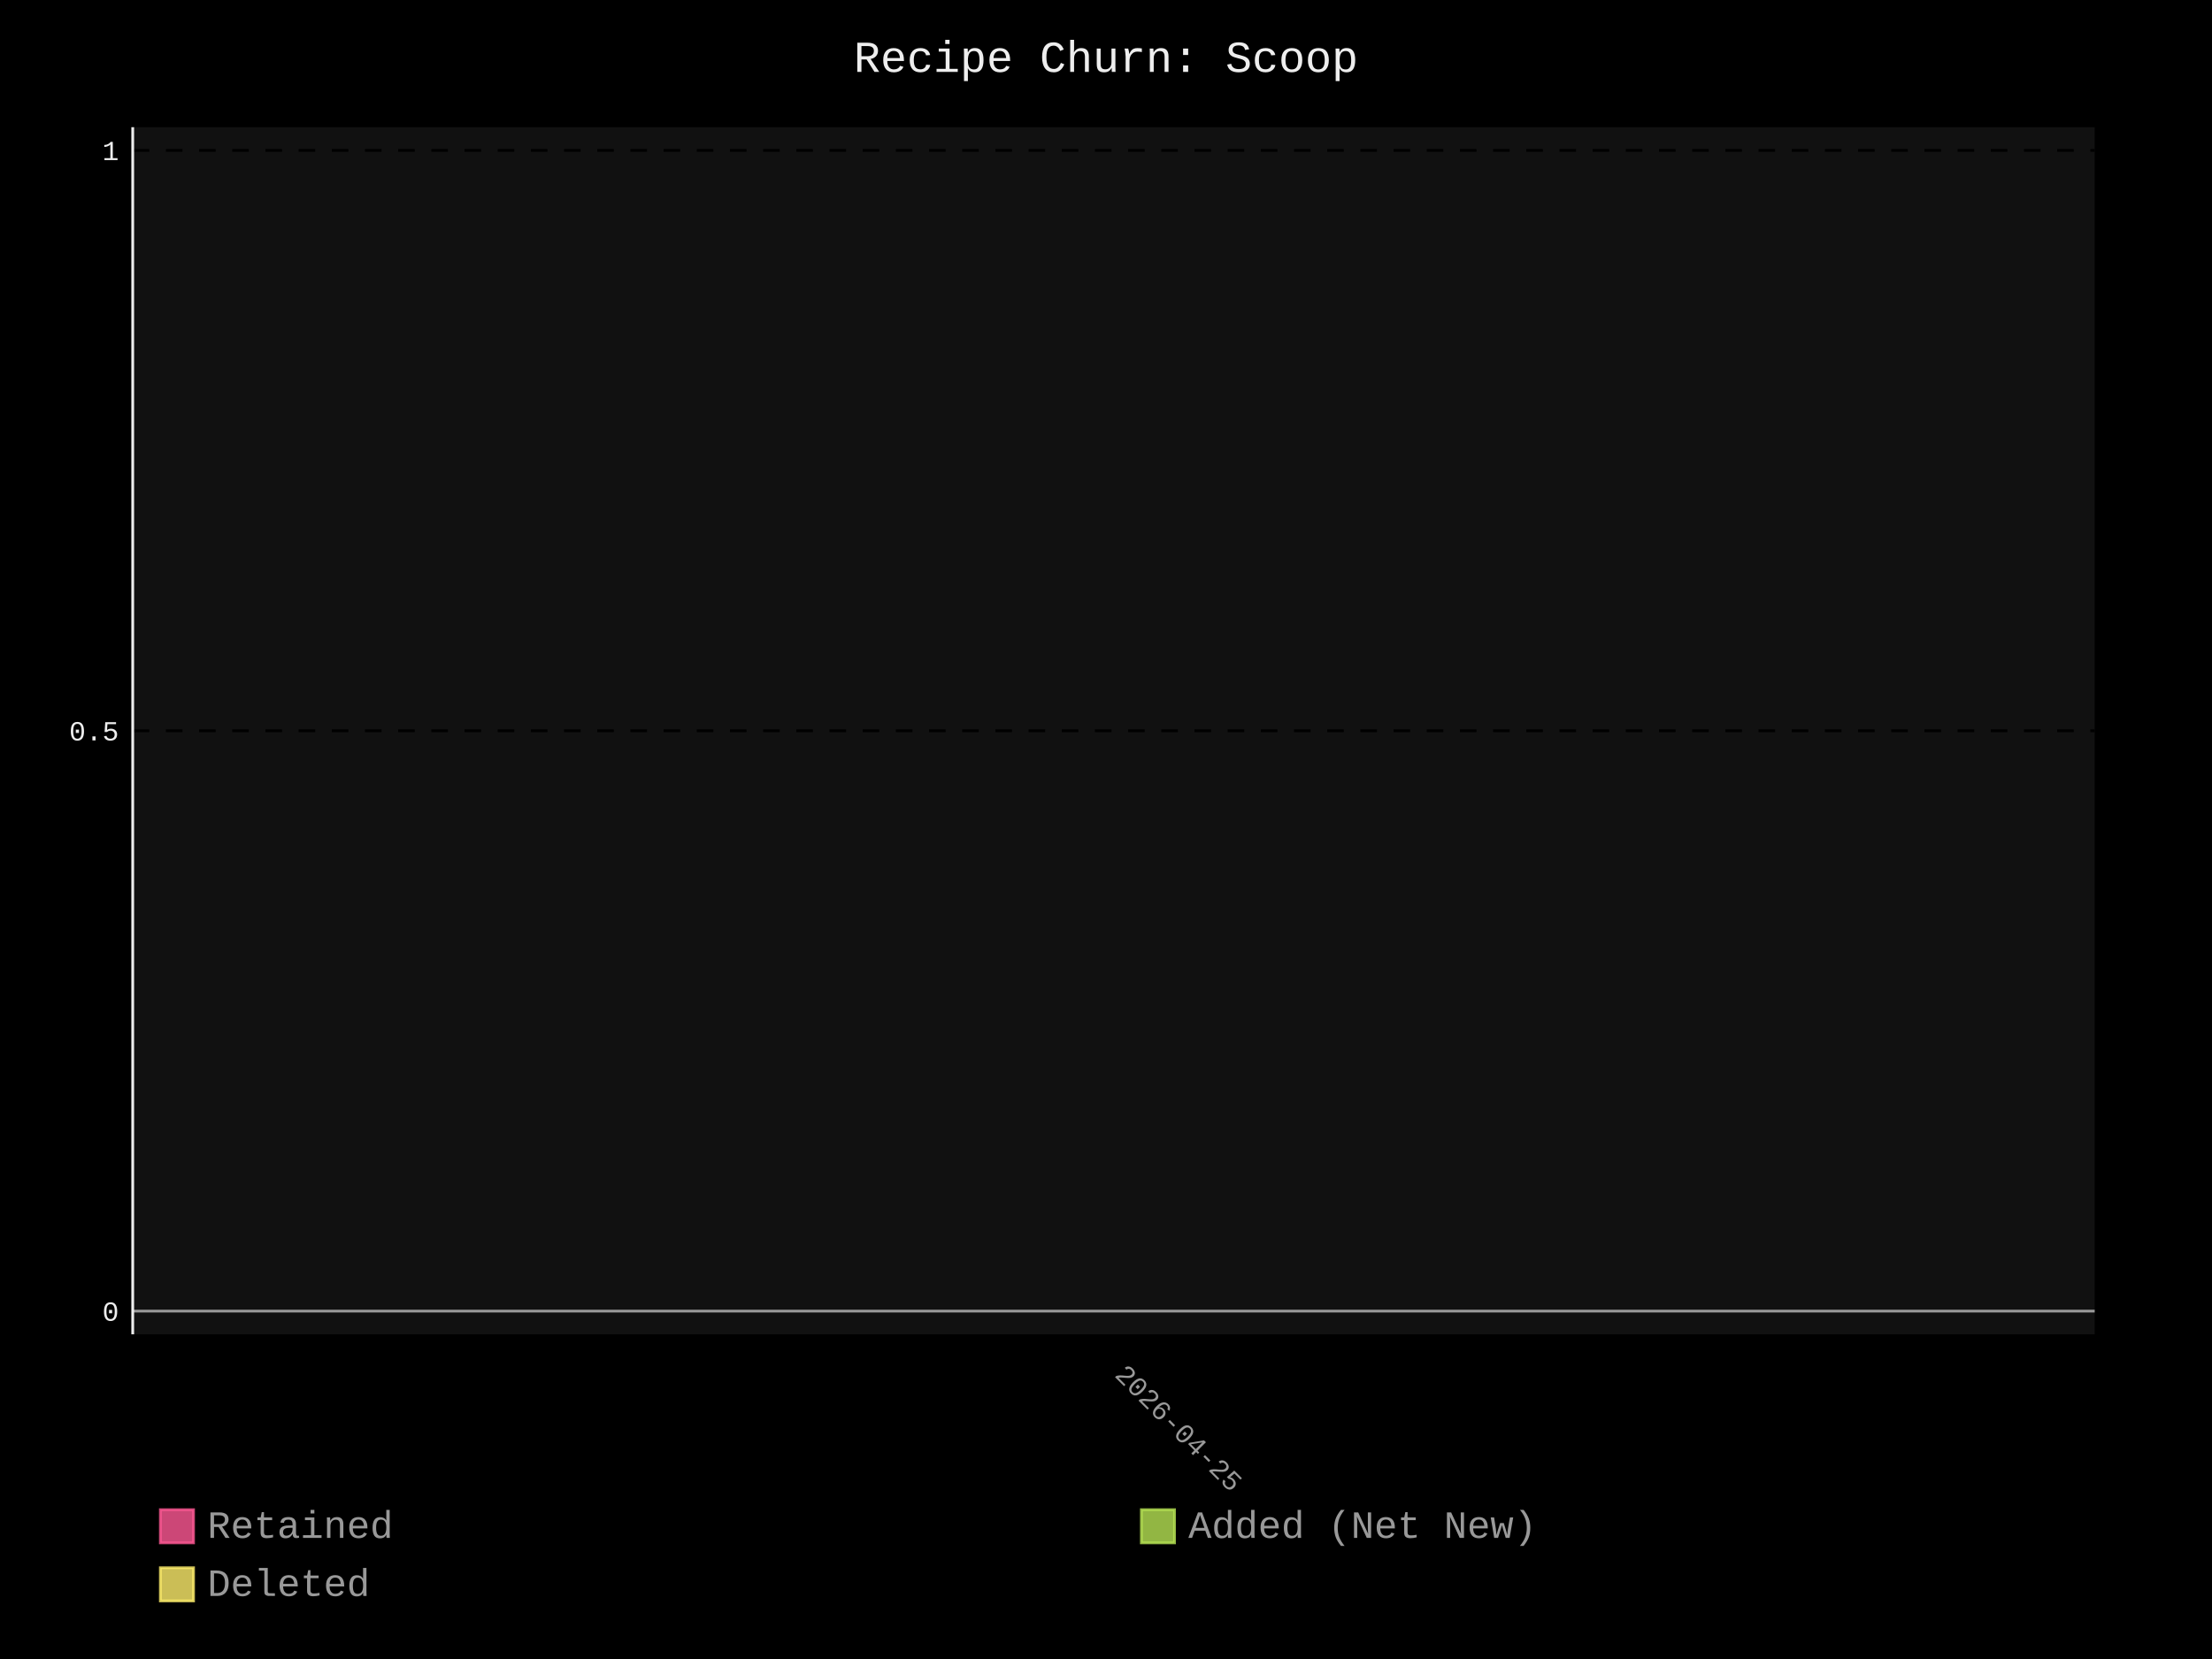
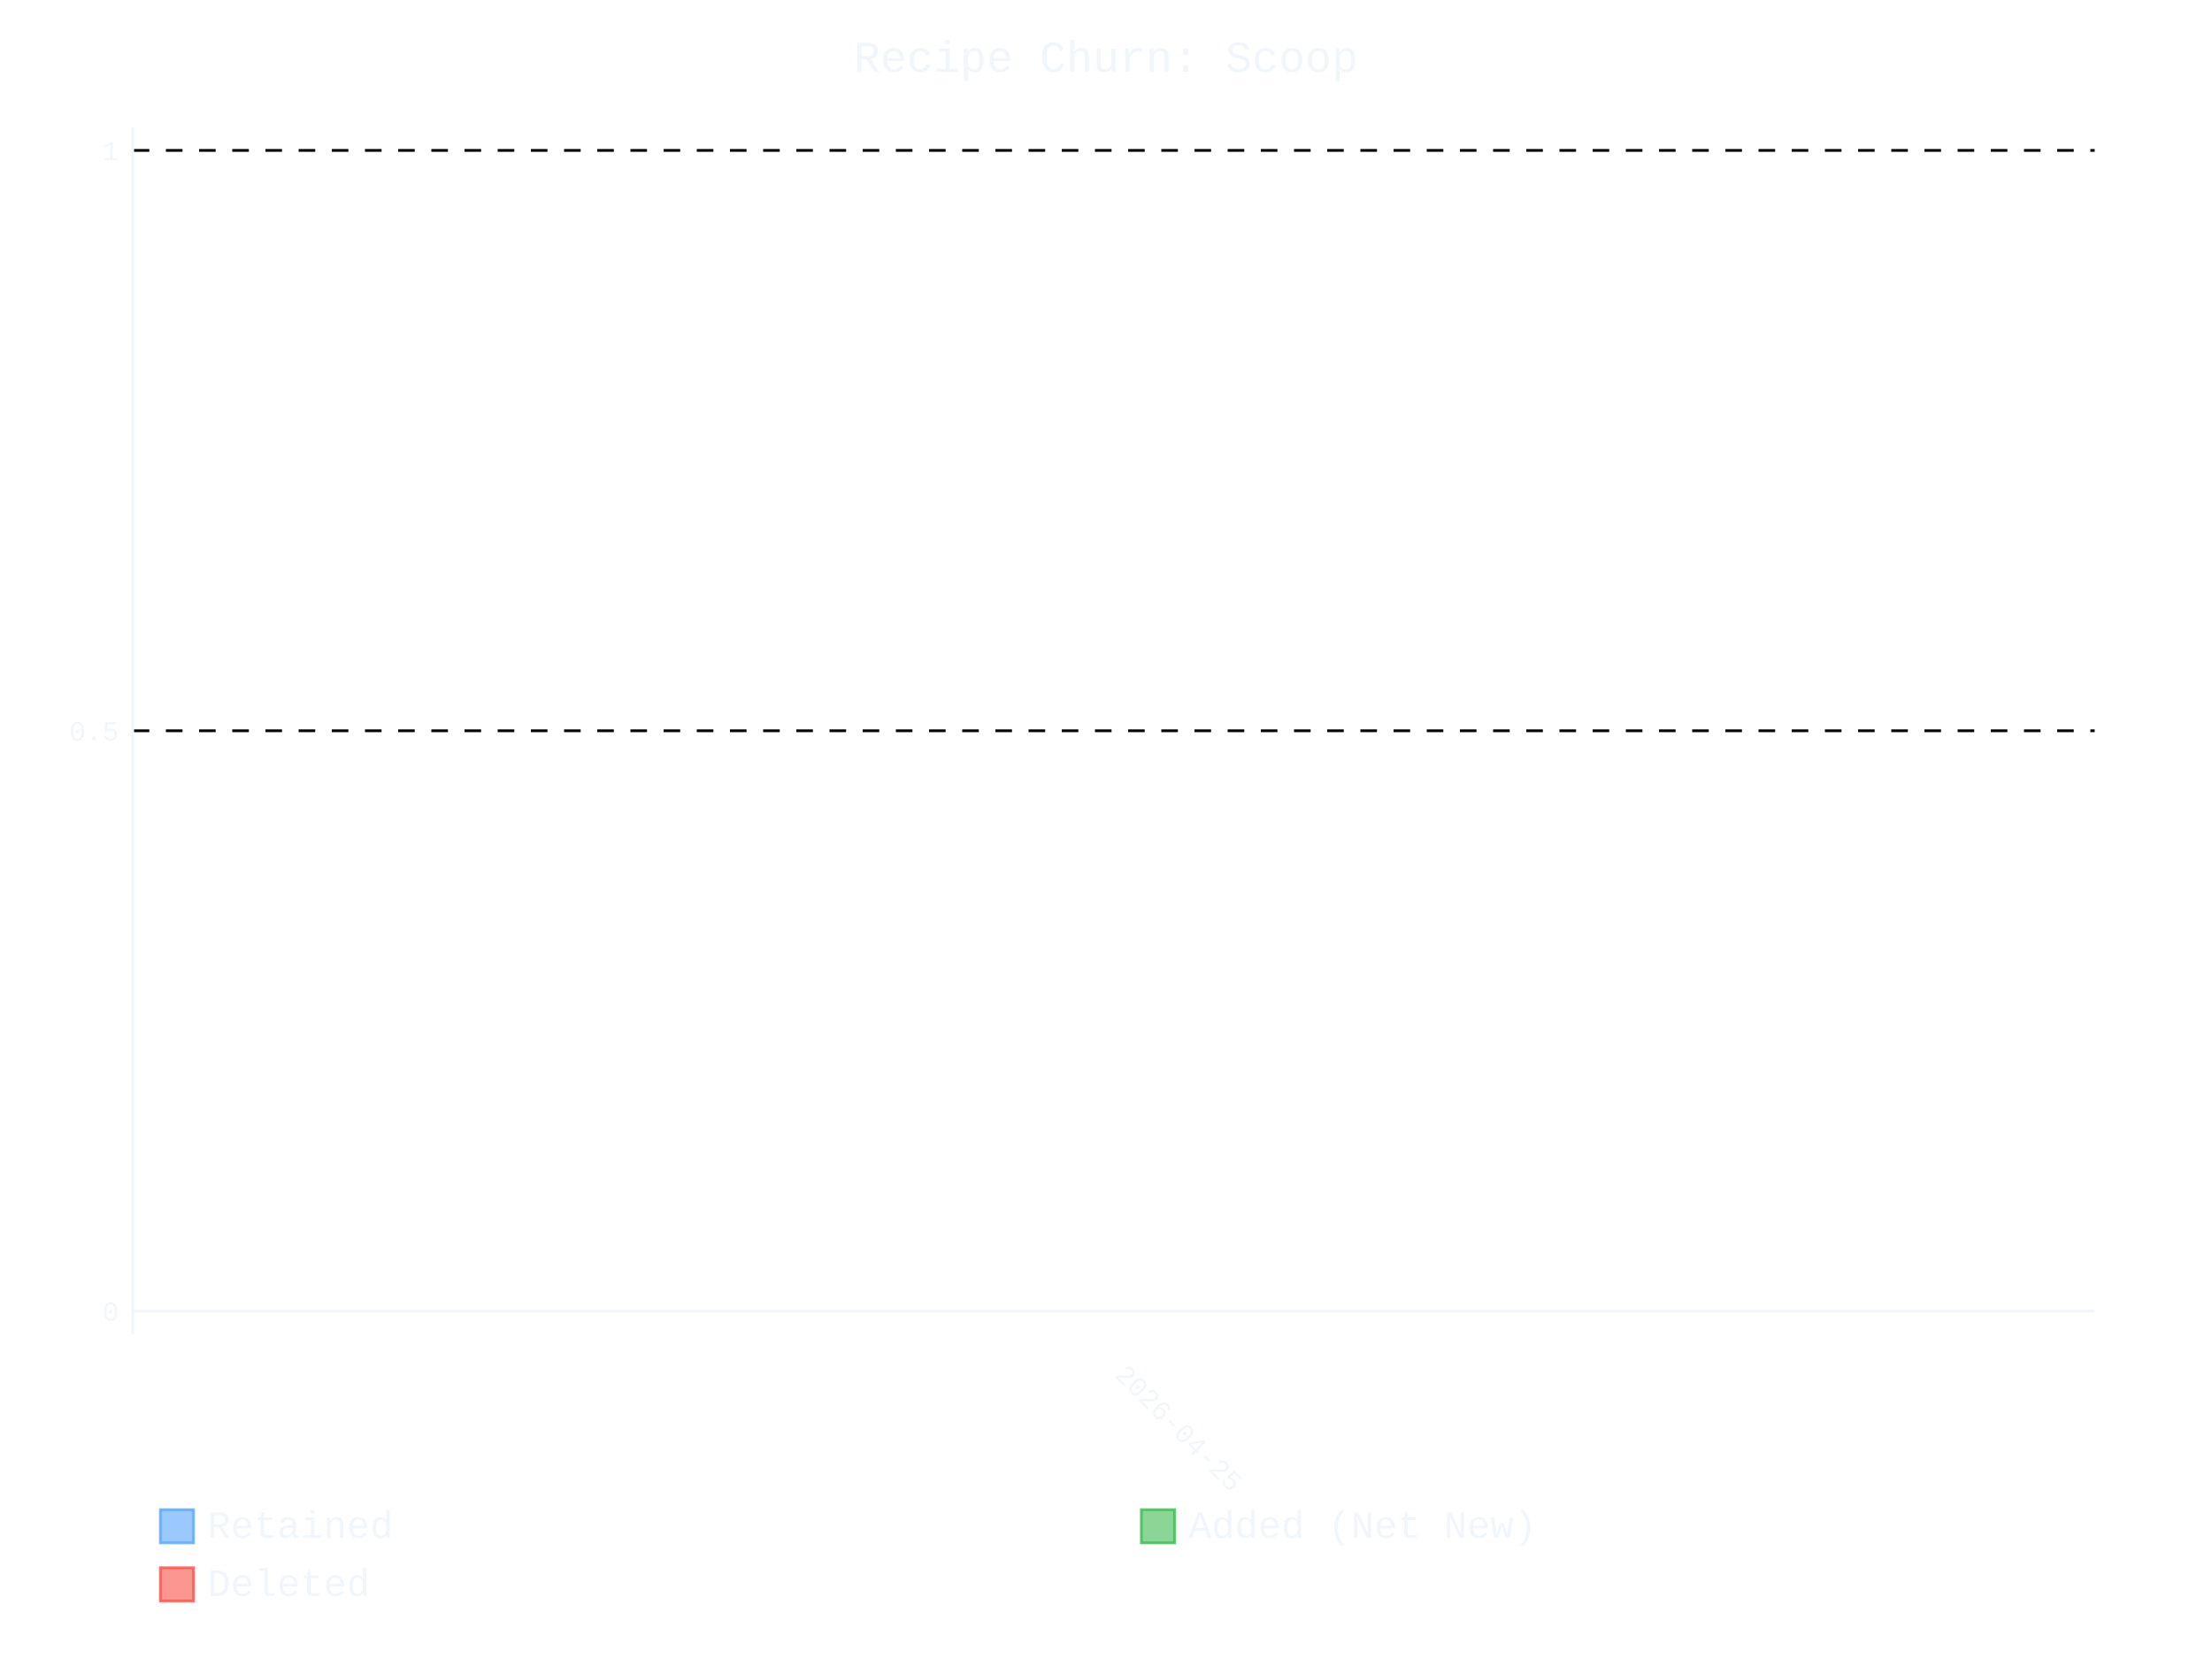
- <svg xmlns="http://www.w3.org/2000/svg" id="chart-ffbc6f8e-791d-4533-8cbf-7e94ed91a16d" class="pygal-chart" viewBox="0 0 800 600">
+ <svg xmlns="http://www.w3.org/2000/svg" id="chart-19e4205f-3b71-4715-ae51-471ef235cd1c" class="pygal-chart" viewBox="0 0 800 600">
  <defs>
-     <style type="text/css">#chart-ffbc6f8e-791d-4533-8cbf-7e94ed91a16d{-webkit-user-select:none;-webkit-font-smoothing:antialiased;font-family:Consolas,"Liberation Mono",Menlo,Courier,monospace}#chart-ffbc6f8e-791d-4533-8cbf-7e94ed91a16d .title{font-family:Consolas,"Liberation Mono",Menlo,Courier,monospace;font-size:16px}#chart-ffbc6f8e-791d-4533-8cbf-7e94ed91a16d .legends .legend text{font-family:Consolas,"Liberation Mono",Menlo,Courier,monospace;font-size:14px}#chart-ffbc6f8e-791d-4533-8cbf-7e94ed91a16d .axis text{font-family:Consolas,"Liberation Mono",Menlo,Courier,monospace;font-size:10px}#chart-ffbc6f8e-791d-4533-8cbf-7e94ed91a16d .axis text.major{font-family:Consolas,"Liberation Mono",Menlo,Courier,monospace;font-size:10px}#chart-ffbc6f8e-791d-4533-8cbf-7e94ed91a16d .text-overlay text.value{font-family:Consolas,"Liberation Mono",Menlo,Courier,monospace;font-size:16px}#chart-ffbc6f8e-791d-4533-8cbf-7e94ed91a16d .text-overlay text.label{font-family:Consolas,"Liberation Mono",Menlo,Courier,monospace;font-size:10px}#chart-ffbc6f8e-791d-4533-8cbf-7e94ed91a16d .tooltip{font-family:Consolas,"Liberation Mono",Menlo,Courier,monospace;font-size:14px}#chart-ffbc6f8e-791d-4533-8cbf-7e94ed91a16d text.no_data{font-family:Consolas,"Liberation Mono",Menlo,Courier,monospace;font-size:64px}
- #chart-ffbc6f8e-791d-4533-8cbf-7e94ed91a16d{background-color:black}#chart-ffbc6f8e-791d-4533-8cbf-7e94ed91a16d path,#chart-ffbc6f8e-791d-4533-8cbf-7e94ed91a16d line,#chart-ffbc6f8e-791d-4533-8cbf-7e94ed91a16d rect,#chart-ffbc6f8e-791d-4533-8cbf-7e94ed91a16d circle{-webkit-transition:250ms;-moz-transition:250ms;transition:250ms}#chart-ffbc6f8e-791d-4533-8cbf-7e94ed91a16d .graph &gt; .background{fill:black}#chart-ffbc6f8e-791d-4533-8cbf-7e94ed91a16d .plot &gt; .background{fill:#111}#chart-ffbc6f8e-791d-4533-8cbf-7e94ed91a16d .graph{fill:#999}#chart-ffbc6f8e-791d-4533-8cbf-7e94ed91a16d text.no_data{fill:#eee}#chart-ffbc6f8e-791d-4533-8cbf-7e94ed91a16d .title{fill:#eee}#chart-ffbc6f8e-791d-4533-8cbf-7e94ed91a16d .legends .legend text{fill:#999}#chart-ffbc6f8e-791d-4533-8cbf-7e94ed91a16d .legends .legend:hover text{fill:#eee}#chart-ffbc6f8e-791d-4533-8cbf-7e94ed91a16d .axis .line{stroke:#eee}#chart-ffbc6f8e-791d-4533-8cbf-7e94ed91a16d .axis .guide.line{stroke:#555}#chart-ffbc6f8e-791d-4533-8cbf-7e94ed91a16d .axis .major.line{stroke:#999}#chart-ffbc6f8e-791d-4533-8cbf-7e94ed91a16d .axis text.major{fill:#eee}#chart-ffbc6f8e-791d-4533-8cbf-7e94ed91a16d .axis.y .guides:hover .guide.line,#chart-ffbc6f8e-791d-4533-8cbf-7e94ed91a16d .line-graph .axis.x .guides:hover .guide.line,#chart-ffbc6f8e-791d-4533-8cbf-7e94ed91a16d .stackedline-graph .axis.x .guides:hover .guide.line,#chart-ffbc6f8e-791d-4533-8cbf-7e94ed91a16d .xy-graph .axis.x .guides:hover .guide.line{stroke:#eee}#chart-ffbc6f8e-791d-4533-8cbf-7e94ed91a16d .axis .guides:hover text{fill:#eee}#chart-ffbc6f8e-791d-4533-8cbf-7e94ed91a16d .reactive{fill-opacity:.8;stroke-opacity:.8;stroke-width:1}#chart-ffbc6f8e-791d-4533-8cbf-7e94ed91a16d .ci{stroke:#999}#chart-ffbc6f8e-791d-4533-8cbf-7e94ed91a16d .reactive.active,#chart-ffbc6f8e-791d-4533-8cbf-7e94ed91a16d .active .reactive{fill-opacity:.4;stroke-opacity:.9;stroke-width:4}#chart-ffbc6f8e-791d-4533-8cbf-7e94ed91a16d .ci .reactive.active{stroke-width:1.5}#chart-ffbc6f8e-791d-4533-8cbf-7e94ed91a16d .series text{fill:#eee}#chart-ffbc6f8e-791d-4533-8cbf-7e94ed91a16d .tooltip rect{fill:#111;stroke:#eee;-webkit-transition:opacity 250ms;-moz-transition:opacity 250ms;transition:opacity 250ms}#chart-ffbc6f8e-791d-4533-8cbf-7e94ed91a16d .tooltip .label{fill:#999}#chart-ffbc6f8e-791d-4533-8cbf-7e94ed91a16d .tooltip .label{fill:#999}#chart-ffbc6f8e-791d-4533-8cbf-7e94ed91a16d .tooltip .legend{font-size:.8em;fill:#555}#chart-ffbc6f8e-791d-4533-8cbf-7e94ed91a16d .tooltip .x_label{font-size:.6em;fill:#eee}#chart-ffbc6f8e-791d-4533-8cbf-7e94ed91a16d .tooltip .xlink{font-size:.5em;text-decoration:underline}#chart-ffbc6f8e-791d-4533-8cbf-7e94ed91a16d .tooltip .value{font-size:1.5em}#chart-ffbc6f8e-791d-4533-8cbf-7e94ed91a16d .bound{font-size:.5em}#chart-ffbc6f8e-791d-4533-8cbf-7e94ed91a16d .max-value{font-size:.75em;fill:#555}#chart-ffbc6f8e-791d-4533-8cbf-7e94ed91a16d .map-element{fill:#111;stroke:#555 !important}#chart-ffbc6f8e-791d-4533-8cbf-7e94ed91a16d .map-element .reactive{fill-opacity:inherit;stroke-opacity:inherit}#chart-ffbc6f8e-791d-4533-8cbf-7e94ed91a16d .color-0,#chart-ffbc6f8e-791d-4533-8cbf-7e94ed91a16d .color-0 a:visited{stroke:#ff5995;fill:#ff5995}#chart-ffbc6f8e-791d-4533-8cbf-7e94ed91a16d .color-1,#chart-ffbc6f8e-791d-4533-8cbf-7e94ed91a16d .color-1 a:visited{stroke:#b6e354;fill:#b6e354}#chart-ffbc6f8e-791d-4533-8cbf-7e94ed91a16d .color-2,#chart-ffbc6f8e-791d-4533-8cbf-7e94ed91a16d .color-2 a:visited{stroke:#feed6c;fill:#feed6c}#chart-ffbc6f8e-791d-4533-8cbf-7e94ed91a16d .text-overlay .color-0 text{fill:black}#chart-ffbc6f8e-791d-4533-8cbf-7e94ed91a16d .text-overlay .color-1 text{fill:black}#chart-ffbc6f8e-791d-4533-8cbf-7e94ed91a16d .text-overlay .color-2 text{fill:black}
- #chart-ffbc6f8e-791d-4533-8cbf-7e94ed91a16d text.no_data{text-anchor:middle}#chart-ffbc6f8e-791d-4533-8cbf-7e94ed91a16d .guide.line{fill:none}#chart-ffbc6f8e-791d-4533-8cbf-7e94ed91a16d .centered{text-anchor:middle}#chart-ffbc6f8e-791d-4533-8cbf-7e94ed91a16d .title{text-anchor:middle}#chart-ffbc6f8e-791d-4533-8cbf-7e94ed91a16d .legends .legend text{fill-opacity:1}#chart-ffbc6f8e-791d-4533-8cbf-7e94ed91a16d .axis.x text{text-anchor:middle}#chart-ffbc6f8e-791d-4533-8cbf-7e94ed91a16d .axis.x:not(.web) text[transform]{text-anchor:start}#chart-ffbc6f8e-791d-4533-8cbf-7e94ed91a16d .axis.x:not(.web) text[transform].backwards{text-anchor:end}#chart-ffbc6f8e-791d-4533-8cbf-7e94ed91a16d .axis.y text{text-anchor:end}#chart-ffbc6f8e-791d-4533-8cbf-7e94ed91a16d .axis.y text[transform].backwards{text-anchor:start}#chart-ffbc6f8e-791d-4533-8cbf-7e94ed91a16d .axis.y2 text{text-anchor:start}#chart-ffbc6f8e-791d-4533-8cbf-7e94ed91a16d .axis.y2 text[transform].backwards{text-anchor:end}#chart-ffbc6f8e-791d-4533-8cbf-7e94ed91a16d .axis .guide.line{stroke-dasharray:4,4;stroke:black}#chart-ffbc6f8e-791d-4533-8cbf-7e94ed91a16d .axis .major.guide.line{stroke-dasharray:6,6;stroke:black}#chart-ffbc6f8e-791d-4533-8cbf-7e94ed91a16d .horizontal .axis.y .guide.line,#chart-ffbc6f8e-791d-4533-8cbf-7e94ed91a16d .horizontal .axis.y2 .guide.line,#chart-ffbc6f8e-791d-4533-8cbf-7e94ed91a16d .vertical .axis.x .guide.line{opacity:0}#chart-ffbc6f8e-791d-4533-8cbf-7e94ed91a16d .horizontal .axis.always_show .guide.line,#chart-ffbc6f8e-791d-4533-8cbf-7e94ed91a16d .vertical .axis.always_show .guide.line{opacity:1 !important}#chart-ffbc6f8e-791d-4533-8cbf-7e94ed91a16d .axis.y .guides:hover .guide.line,#chart-ffbc6f8e-791d-4533-8cbf-7e94ed91a16d .axis.y2 .guides:hover .guide.line,#chart-ffbc6f8e-791d-4533-8cbf-7e94ed91a16d .axis.x .guides:hover .guide.line{opacity:1}#chart-ffbc6f8e-791d-4533-8cbf-7e94ed91a16d .axis .guides:hover text{opacity:1}#chart-ffbc6f8e-791d-4533-8cbf-7e94ed91a16d .nofill{fill:none}#chart-ffbc6f8e-791d-4533-8cbf-7e94ed91a16d .subtle-fill{fill-opacity:.2}#chart-ffbc6f8e-791d-4533-8cbf-7e94ed91a16d .dot{stroke-width:1px;fill-opacity:1;stroke-opacity:1}#chart-ffbc6f8e-791d-4533-8cbf-7e94ed91a16d .dot.active{stroke-width:5px}#chart-ffbc6f8e-791d-4533-8cbf-7e94ed91a16d .dot.negative{fill:transparent}#chart-ffbc6f8e-791d-4533-8cbf-7e94ed91a16d text,#chart-ffbc6f8e-791d-4533-8cbf-7e94ed91a16d tspan{stroke:none !important}#chart-ffbc6f8e-791d-4533-8cbf-7e94ed91a16d .series text.active{opacity:1}#chart-ffbc6f8e-791d-4533-8cbf-7e94ed91a16d .tooltip rect{fill-opacity:.95;stroke-width:.5}#chart-ffbc6f8e-791d-4533-8cbf-7e94ed91a16d .tooltip text{fill-opacity:1}#chart-ffbc6f8e-791d-4533-8cbf-7e94ed91a16d .showable{visibility:hidden}#chart-ffbc6f8e-791d-4533-8cbf-7e94ed91a16d .showable.shown{visibility:visible}#chart-ffbc6f8e-791d-4533-8cbf-7e94ed91a16d .gauge-background{fill:rgba(229,229,229,1);stroke:none}#chart-ffbc6f8e-791d-4533-8cbf-7e94ed91a16d .bg-lines{stroke:black;stroke-width:2px}</style>
+     <style type="text/css">#chart-19e4205f-3b71-4715-ae51-471ef235cd1c{-webkit-user-select:none;-webkit-font-smoothing:antialiased;font-family:Consolas,"Liberation Mono",Menlo,Courier,monospace}#chart-19e4205f-3b71-4715-ae51-471ef235cd1c .title{font-family:Consolas,"Liberation Mono",Menlo,Courier,monospace;font-size:16px}#chart-19e4205f-3b71-4715-ae51-471ef235cd1c .legends .legend text{font-family:Consolas,"Liberation Mono",Menlo,Courier,monospace;font-size:14px}#chart-19e4205f-3b71-4715-ae51-471ef235cd1c .axis text{font-family:Consolas,"Liberation Mono",Menlo,Courier,monospace;font-size:10px}#chart-19e4205f-3b71-4715-ae51-471ef235cd1c .axis text.major{font-family:Consolas,"Liberation Mono",Menlo,Courier,monospace;font-size:10px}#chart-19e4205f-3b71-4715-ae51-471ef235cd1c .text-overlay text.value{font-family:Consolas,"Liberation Mono",Menlo,Courier,monospace;font-size:16px}#chart-19e4205f-3b71-4715-ae51-471ef235cd1c .text-overlay text.label{font-family:Consolas,"Liberation Mono",Menlo,Courier,monospace;font-size:10px}#chart-19e4205f-3b71-4715-ae51-471ef235cd1c .tooltip{font-family:Consolas,"Liberation Mono",Menlo,Courier,monospace;font-size:14px}#chart-19e4205f-3b71-4715-ae51-471ef235cd1c text.no_data{font-family:Consolas,"Liberation Mono",Menlo,Courier,monospace;font-size:64px}
+ #chart-19e4205f-3b71-4715-ae51-471ef235cd1c{background-color:transparent}#chart-19e4205f-3b71-4715-ae51-471ef235cd1c path,#chart-19e4205f-3b71-4715-ae51-471ef235cd1c line,#chart-19e4205f-3b71-4715-ae51-471ef235cd1c rect,#chart-19e4205f-3b71-4715-ae51-471ef235cd1c circle{-webkit-transition:400ms ease-in;-moz-transition:400ms ease-in;transition:400ms ease-in}#chart-19e4205f-3b71-4715-ae51-471ef235cd1c .graph &gt; .background{fill:transparent}#chart-19e4205f-3b71-4715-ae51-471ef235cd1c .plot &gt; .background{fill:transparent}#chart-19e4205f-3b71-4715-ae51-471ef235cd1c .graph{fill:#f0f6fc}#chart-19e4205f-3b71-4715-ae51-471ef235cd1c text.no_data{fill:#f0f6fc}#chart-19e4205f-3b71-4715-ae51-471ef235cd1c .title{fill:#f0f6fc}#chart-19e4205f-3b71-4715-ae51-471ef235cd1c .legends .legend text{fill:#f0f6fc}#chart-19e4205f-3b71-4715-ae51-471ef235cd1c .legends .legend:hover text{fill:#f0f6fc}#chart-19e4205f-3b71-4715-ae51-471ef235cd1c .axis .line{stroke:#f0f6fc}#chart-19e4205f-3b71-4715-ae51-471ef235cd1c .axis .guide.line{stroke:#9198a1}#chart-19e4205f-3b71-4715-ae51-471ef235cd1c .axis .major.line{stroke:#f0f6fc}#chart-19e4205f-3b71-4715-ae51-471ef235cd1c .axis text.major{fill:#f0f6fc}#chart-19e4205f-3b71-4715-ae51-471ef235cd1c .axis.y .guides:hover .guide.line,#chart-19e4205f-3b71-4715-ae51-471ef235cd1c .line-graph .axis.x .guides:hover .guide.line,#chart-19e4205f-3b71-4715-ae51-471ef235cd1c .stackedline-graph .axis.x .guides:hover .guide.line,#chart-19e4205f-3b71-4715-ae51-471ef235cd1c .xy-graph .axis.x .guides:hover .guide.line{stroke:#f0f6fc}#chart-19e4205f-3b71-4715-ae51-471ef235cd1c .axis .guides:hover text{fill:#f0f6fc}#chart-19e4205f-3b71-4715-ae51-471ef235cd1c .reactive{fill-opacity:.6;stroke-opacity:.8;stroke-width:1}#chart-19e4205f-3b71-4715-ae51-471ef235cd1c .ci{stroke:#f0f6fc}#chart-19e4205f-3b71-4715-ae51-471ef235cd1c .reactive.active,#chart-19e4205f-3b71-4715-ae51-471ef235cd1c .active .reactive{fill-opacity:.9;stroke-opacity:.9;stroke-width:4}#chart-19e4205f-3b71-4715-ae51-471ef235cd1c .ci .reactive.active{stroke-width:1.5}#chart-19e4205f-3b71-4715-ae51-471ef235cd1c .series text{fill:#f0f6fc}#chart-19e4205f-3b71-4715-ae51-471ef235cd1c .tooltip rect{fill:transparent;stroke:#f0f6fc;-webkit-transition:opacity 400ms ease-in;-moz-transition:opacity 400ms ease-in;transition:opacity 400ms ease-in}#chart-19e4205f-3b71-4715-ae51-471ef235cd1c .tooltip .label{fill:#f0f6fc}#chart-19e4205f-3b71-4715-ae51-471ef235cd1c .tooltip .label{fill:#f0f6fc}#chart-19e4205f-3b71-4715-ae51-471ef235cd1c .tooltip .legend{font-size:.8em;fill:#9198a1}#chart-19e4205f-3b71-4715-ae51-471ef235cd1c .tooltip .x_label{font-size:.6em;fill:#f0f6fc}#chart-19e4205f-3b71-4715-ae51-471ef235cd1c .tooltip .xlink{font-size:.5em;text-decoration:underline}#chart-19e4205f-3b71-4715-ae51-471ef235cd1c .tooltip .value{font-size:1.5em}#chart-19e4205f-3b71-4715-ae51-471ef235cd1c .bound{font-size:.5em}#chart-19e4205f-3b71-4715-ae51-471ef235cd1c .max-value{font-size:.75em;fill:#9198a1}#chart-19e4205f-3b71-4715-ae51-471ef235cd1c .map-element{fill:transparent;stroke:#9198a1 !important}#chart-19e4205f-3b71-4715-ae51-471ef235cd1c .map-element .reactive{fill-opacity:inherit;stroke-opacity:inherit}#chart-19e4205f-3b71-4715-ae51-471ef235cd1c .color-0,#chart-19e4205f-3b71-4715-ae51-471ef235cd1c .color-0 a:visited{stroke:#58a6ff;fill:#58a6ff}#chart-19e4205f-3b71-4715-ae51-471ef235cd1c .color-1,#chart-19e4205f-3b71-4715-ae51-471ef235cd1c .color-1 a:visited{stroke:#3fb950;fill:#3fb950}#chart-19e4205f-3b71-4715-ae51-471ef235cd1c .color-2,#chart-19e4205f-3b71-4715-ae51-471ef235cd1c .color-2 a:visited{stroke:#f85149;fill:#f85149}#chart-19e4205f-3b71-4715-ae51-471ef235cd1c .text-overlay .color-0 text{fill:black}#chart-19e4205f-3b71-4715-ae51-471ef235cd1c .text-overlay .color-1 text{fill:black}#chart-19e4205f-3b71-4715-ae51-471ef235cd1c .text-overlay .color-2 text{fill:black}
+ #chart-19e4205f-3b71-4715-ae51-471ef235cd1c text.no_data{text-anchor:middle}#chart-19e4205f-3b71-4715-ae51-471ef235cd1c .guide.line{fill:none}#chart-19e4205f-3b71-4715-ae51-471ef235cd1c .centered{text-anchor:middle}#chart-19e4205f-3b71-4715-ae51-471ef235cd1c .title{text-anchor:middle}#chart-19e4205f-3b71-4715-ae51-471ef235cd1c .legends .legend text{fill-opacity:1}#chart-19e4205f-3b71-4715-ae51-471ef235cd1c .axis.x text{text-anchor:middle}#chart-19e4205f-3b71-4715-ae51-471ef235cd1c .axis.x:not(.web) text[transform]{text-anchor:start}#chart-19e4205f-3b71-4715-ae51-471ef235cd1c .axis.x:not(.web) text[transform].backwards{text-anchor:end}#chart-19e4205f-3b71-4715-ae51-471ef235cd1c .axis.y text{text-anchor:end}#chart-19e4205f-3b71-4715-ae51-471ef235cd1c .axis.y text[transform].backwards{text-anchor:start}#chart-19e4205f-3b71-4715-ae51-471ef235cd1c .axis.y2 text{text-anchor:start}#chart-19e4205f-3b71-4715-ae51-471ef235cd1c .axis.y2 text[transform].backwards{text-anchor:end}#chart-19e4205f-3b71-4715-ae51-471ef235cd1c .axis .guide.line{stroke-dasharray:4,4;stroke:black}#chart-19e4205f-3b71-4715-ae51-471ef235cd1c .axis .major.guide.line{stroke-dasharray:6,6;stroke:black}#chart-19e4205f-3b71-4715-ae51-471ef235cd1c .horizontal .axis.y .guide.line,#chart-19e4205f-3b71-4715-ae51-471ef235cd1c .horizontal .axis.y2 .guide.line,#chart-19e4205f-3b71-4715-ae51-471ef235cd1c .vertical .axis.x .guide.line{opacity:0}#chart-19e4205f-3b71-4715-ae51-471ef235cd1c .horizontal .axis.always_show .guide.line,#chart-19e4205f-3b71-4715-ae51-471ef235cd1c .vertical .axis.always_show .guide.line{opacity:1 !important}#chart-19e4205f-3b71-4715-ae51-471ef235cd1c .axis.y .guides:hover .guide.line,#chart-19e4205f-3b71-4715-ae51-471ef235cd1c .axis.y2 .guides:hover .guide.line,#chart-19e4205f-3b71-4715-ae51-471ef235cd1c .axis.x .guides:hover .guide.line{opacity:1}#chart-19e4205f-3b71-4715-ae51-471ef235cd1c .axis .guides:hover text{opacity:1}#chart-19e4205f-3b71-4715-ae51-471ef235cd1c .nofill{fill:none}#chart-19e4205f-3b71-4715-ae51-471ef235cd1c .subtle-fill{fill-opacity:.2}#chart-19e4205f-3b71-4715-ae51-471ef235cd1c .dot{stroke-width:1px;fill-opacity:1;stroke-opacity:1}#chart-19e4205f-3b71-4715-ae51-471ef235cd1c .dot.active{stroke-width:5px}#chart-19e4205f-3b71-4715-ae51-471ef235cd1c .dot.negative{fill:transparent}#chart-19e4205f-3b71-4715-ae51-471ef235cd1c text,#chart-19e4205f-3b71-4715-ae51-471ef235cd1c tspan{stroke:none !important}#chart-19e4205f-3b71-4715-ae51-471ef235cd1c .series text.active{opacity:1}#chart-19e4205f-3b71-4715-ae51-471ef235cd1c .tooltip rect{fill-opacity:.95;stroke-width:.5}#chart-19e4205f-3b71-4715-ae51-471ef235cd1c .tooltip text{fill-opacity:1}#chart-19e4205f-3b71-4715-ae51-471ef235cd1c .showable{visibility:hidden}#chart-19e4205f-3b71-4715-ae51-471ef235cd1c .showable.shown{visibility:visible}#chart-19e4205f-3b71-4715-ae51-471ef235cd1c .gauge-background{fill:rgba(229,229,229,1);stroke:none}#chart-19e4205f-3b71-4715-ae51-471ef235cd1c .bg-lines{stroke:transparent;stroke-width:2px}</style>
  </defs>
  <g class="graph stackedbar-graph vertical">
    <rect x="0" y="0" width="800" height="600" class="background" />
    <g transform="translate(48, 46)" class="plot">
      <rect x="0" y="0" width="709.574" height="436.574" class="background" />
      <g class="axis y always_show">
        <g class="guides">
          <path d="M0 428.178 h709.574" class="axis major line" />
          <text x="-5" y="431.678" class="major">0</text>
        </g>
        <g class="guides">
          <path d="M0 218.287 h709.574" class="major guide line" />
          <text x="-5" y="221.787" class="major">0.5</text>
        </g>
        <g class="guides">
          <path d="M0 8.396 h709.574" class="major guide line" />
          <text x="-5" y="11.896" class="major">1</text>
        </g>
      </g>
      <g class="axis x">
        <path d="M0 0 v436.574" class="line" />
        <g class="guides">
          <path d="M354.787 0 v436.574" class="guide line" />
          <text x="354.787" y="451.574" class="" transform="rotate(45 354.7868 451.5736)">2026-04-25</text>
        </g>
      </g>
      <g class="series serie-0 color-0">
        <g class="bars">
          <g class="bar">
            <rect x="54.583" y="428.178" rx="0" ry="0" width="600.408" height="0.0" class="rect reactive tooltip-trigger" />
          </g>
        </g>
      </g>
      <g class="series serie-1 color-1">
        <g class="bars">
          <g class="bar">
            <rect x="54.583" y="428.178" rx="0" ry="0" width="600.408" height="0.0" class="rect reactive tooltip-trigger" />
          </g>
        </g>
      </g>
      <g class="series serie-2 color-2">
        <g class="bars">
          <g class="bar">
            <rect x="54.583" y="428.178" rx="0" ry="0" width="600.408" height="0.0" class="rect reactive tooltip-trigger" />
          </g>
        </g>
      </g>
    </g>
    <g class="titles">
      <text x="400.0" y="26" class="title plot_title">Recipe Churn: Scoop</text>
    </g>
    <g transform="translate(48, 46)" class="plot overlay">
      <g class="series serie-0 color-0" />
      <g class="series serie-1 color-1" />
      <g class="series serie-2 color-2" />
    </g>
    <g transform="translate(48, 46)" class="plot text-overlay">
      <g class="series serie-0 color-0" />
      <g class="series serie-1 color-1" />
      <g class="series serie-2 color-2" />
    </g>
    <g transform="translate(48, 46)" class="plot tooltip-overlay">
      <g transform="translate(0 0)" style="opacity: 0" class="tooltip">
        <rect rx="0" ry="0" width="0" height="0" class="tooltip-box" />
        <g class="text" />
      </g>
    </g>
    <g transform="translate(58, 545)" class="legends">
      <g id="activate-serie-0" class="legend reactive activate-serie">
        <rect x="0.0" y="1.0" width="12" height="12" class="color-0 reactive" />
        <text x="17.0" y="11.2">Retained</text>
      </g>
      <g id="activate-serie-1" class="legend reactive activate-serie">
        <rect x="354.787" y="1.0" width="12" height="12" class="color-1 reactive" />
        <text x="371.787" y="11.2">Added (Net New)</text>
      </g>
      <g id="activate-serie-2" class="legend reactive activate-serie">
        <rect x="0.0" y="22.0" width="12" height="12" class="color-2 reactive" />
        <text x="17.0" y="32.2">Deleted</text>
      </g>
    </g>
  </g>
</svg>
